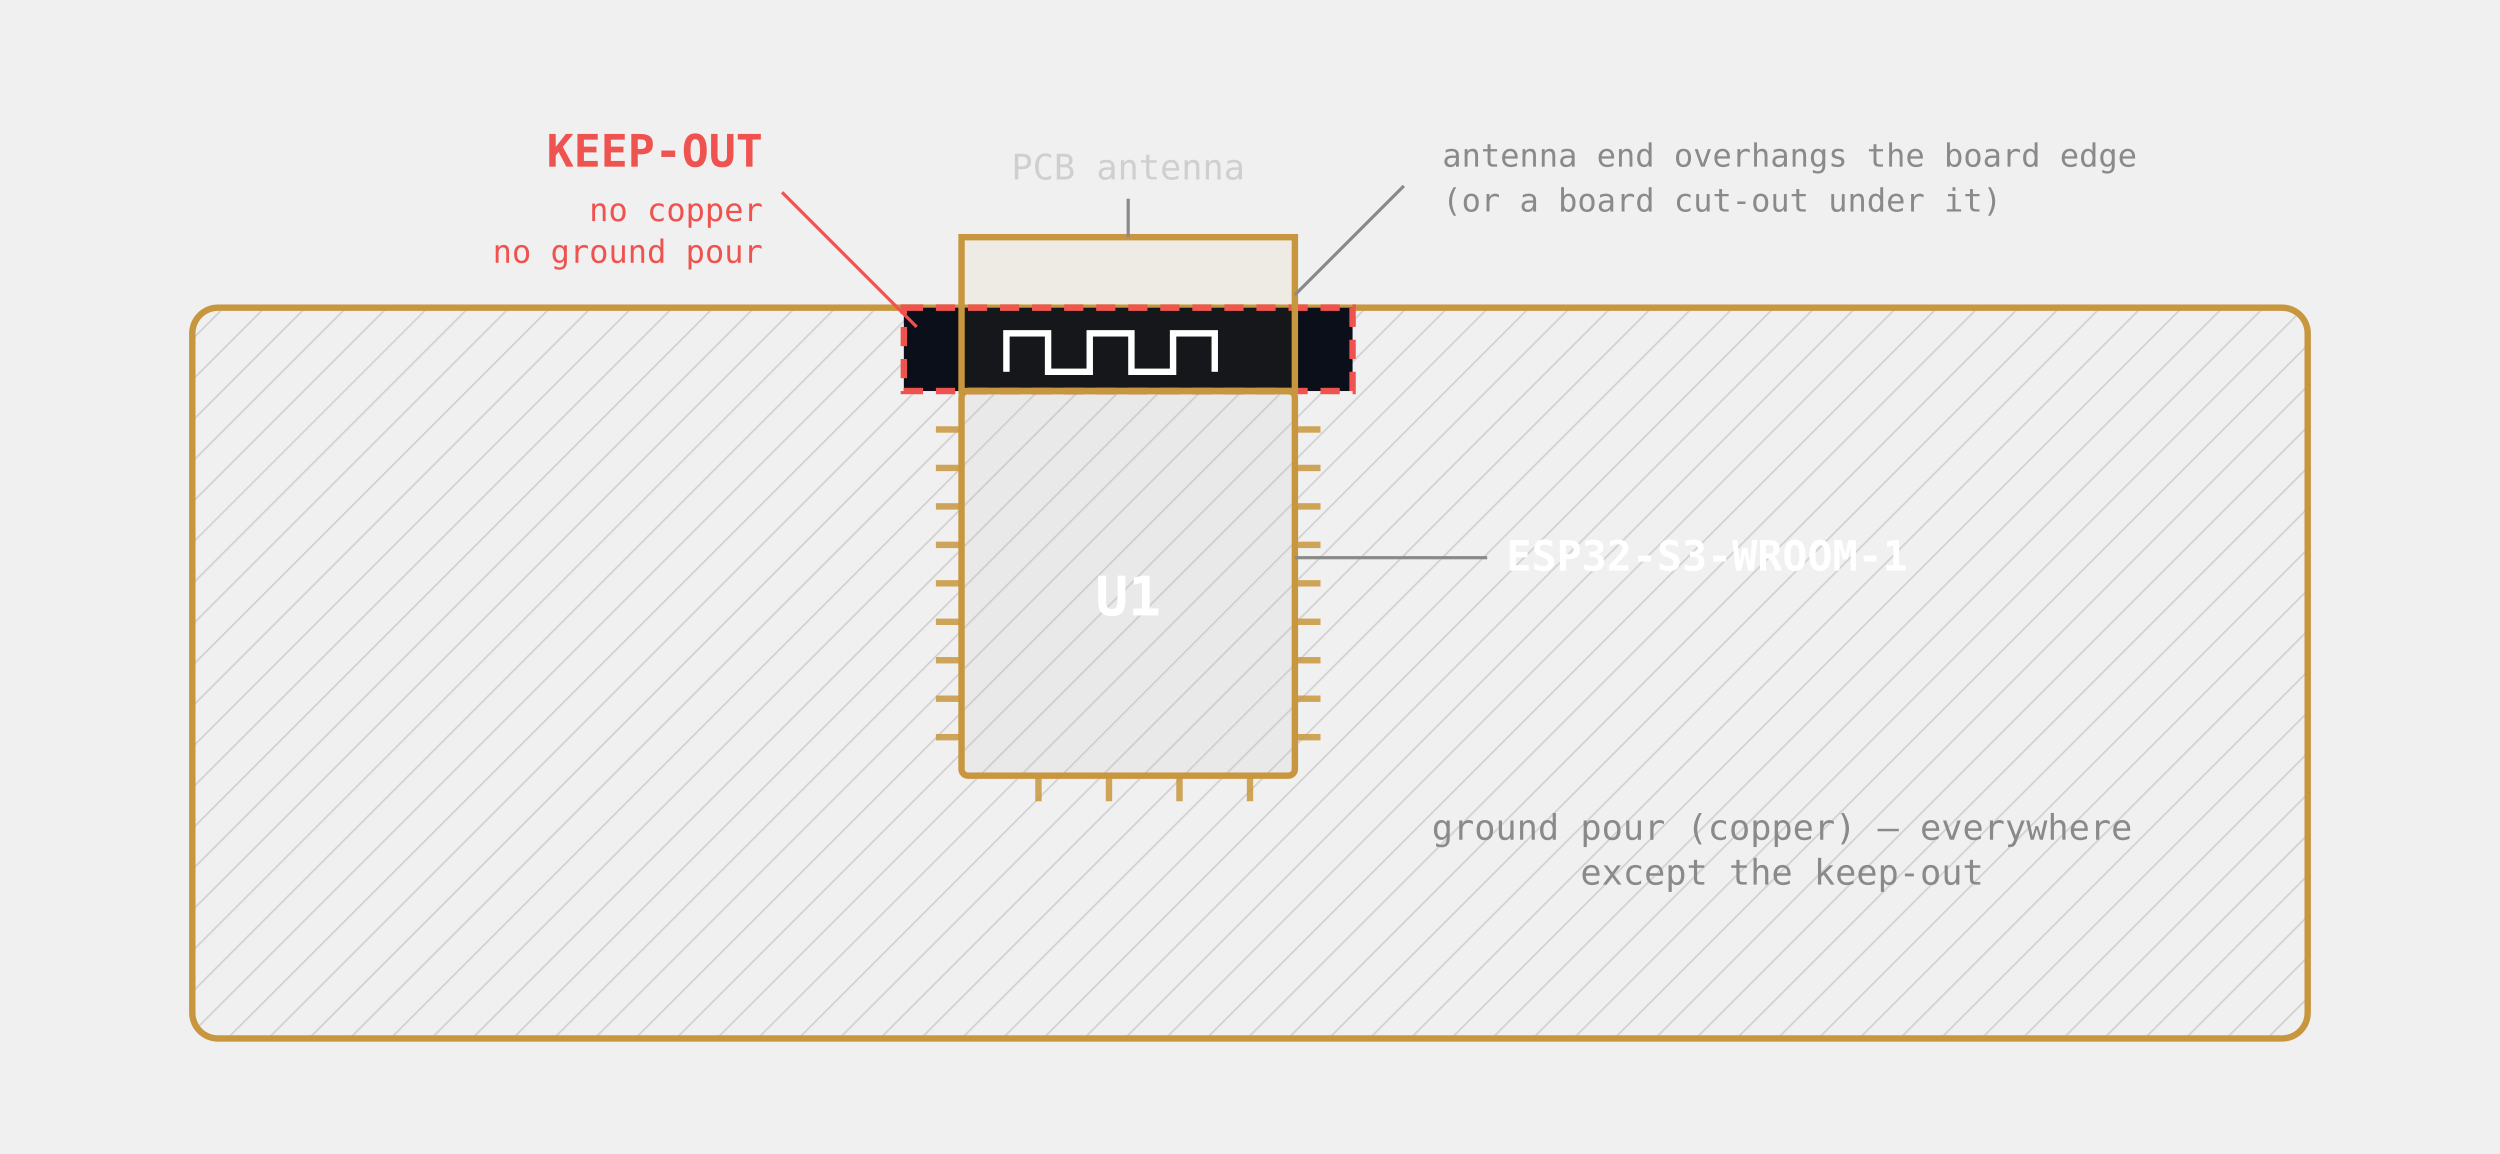
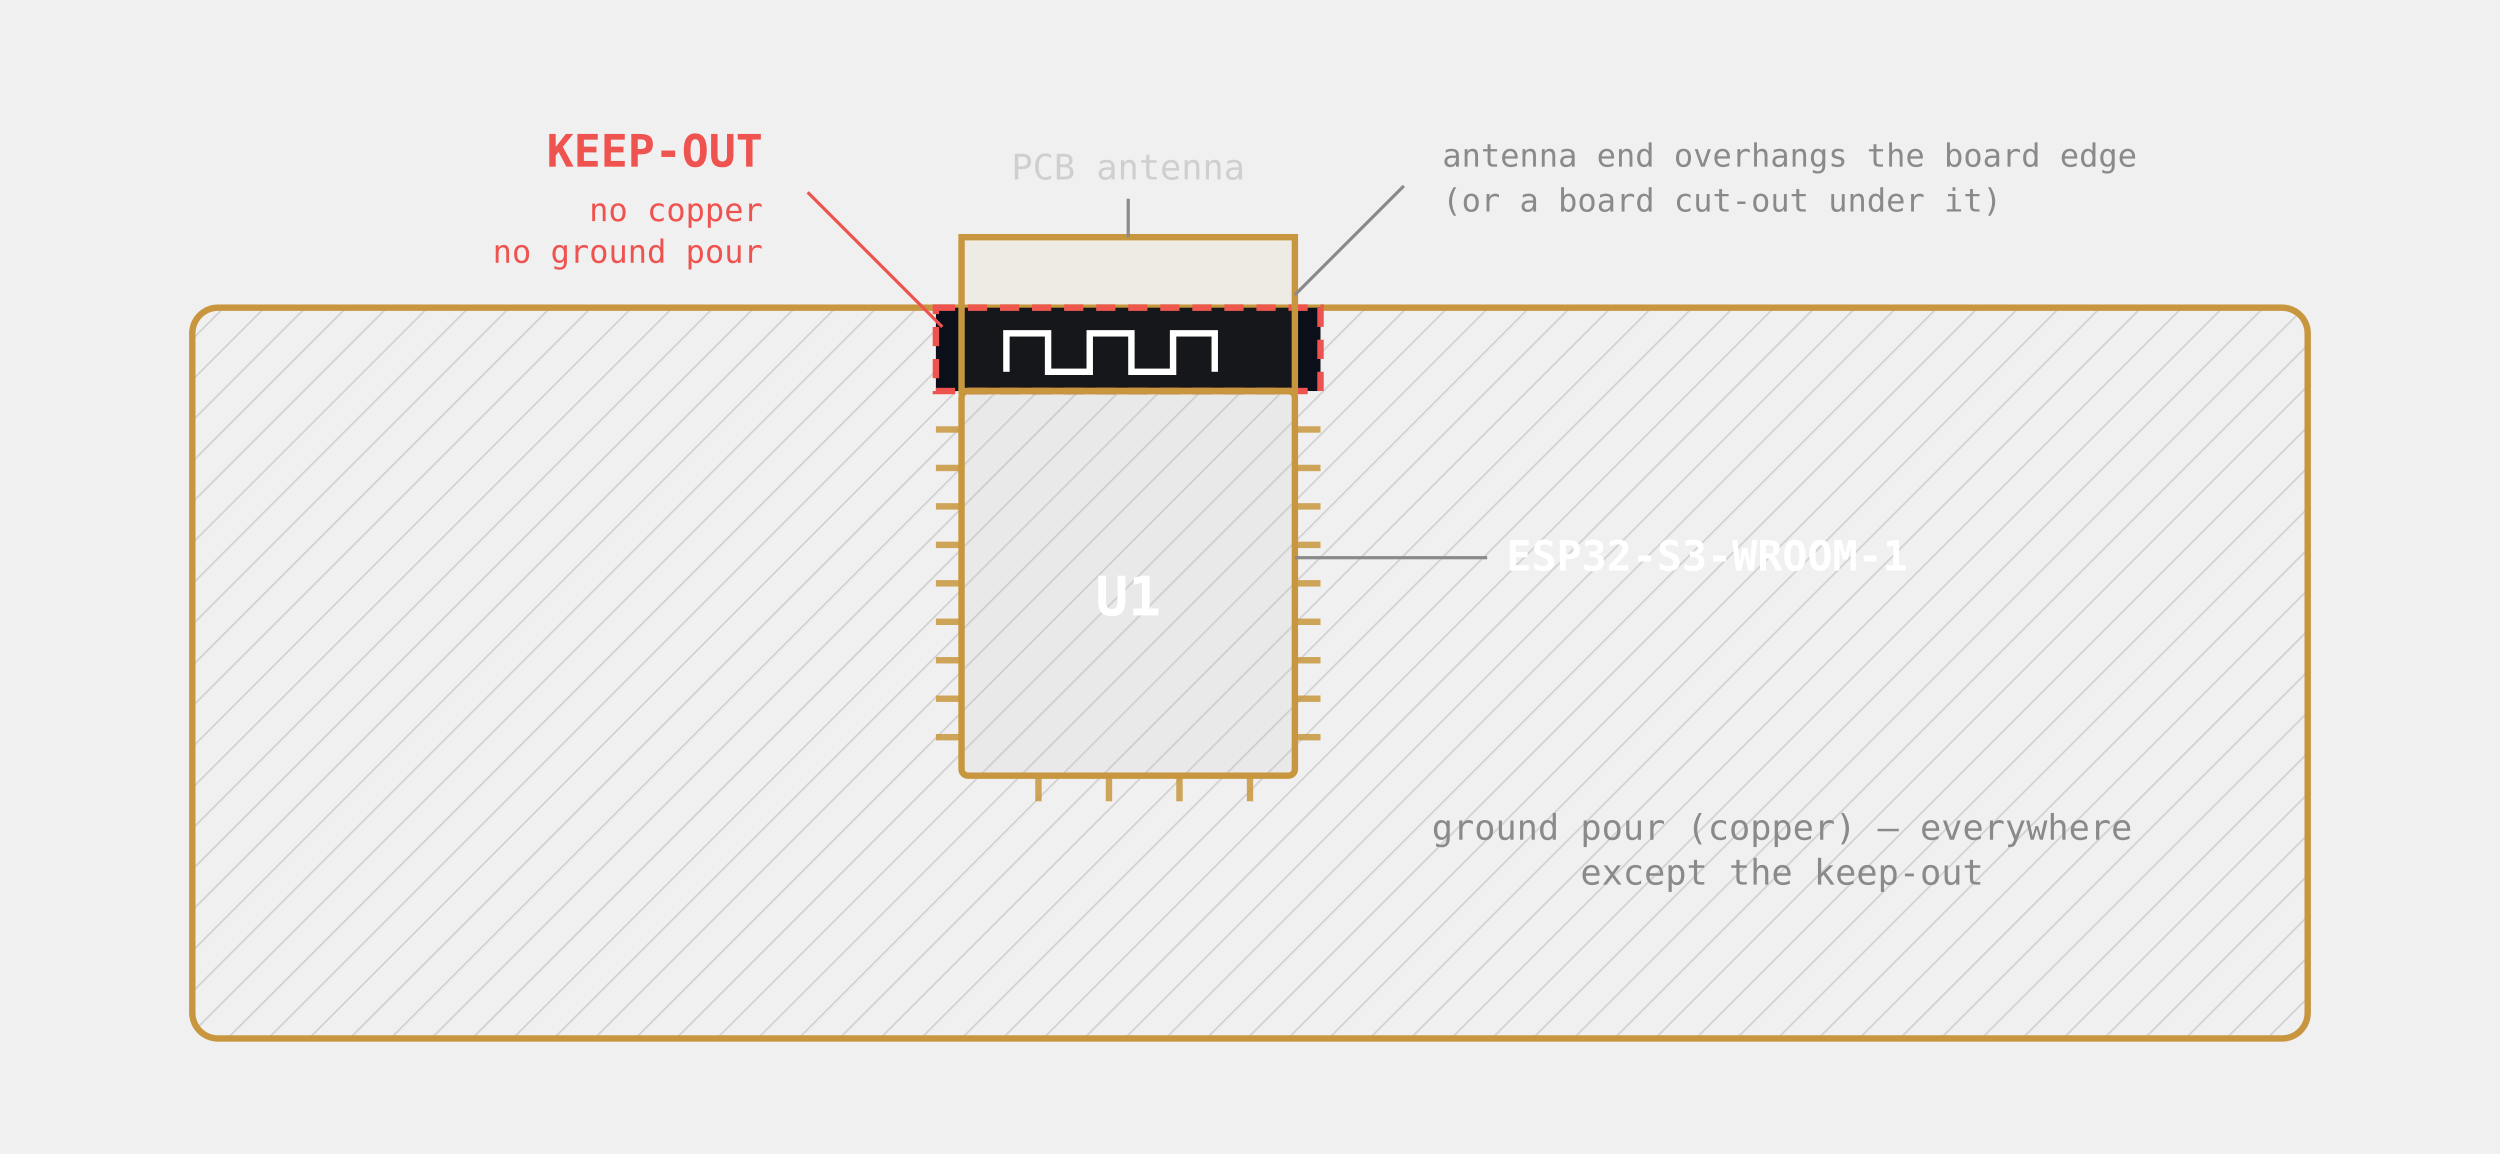
<svg xmlns="http://www.w3.org/2000/svg" viewBox="0 0 780 360" role="img" aria-label="Top view of the carrier board: the ESP32-S3-WROOM-1 module sits at the board edge with its PCB antenna overhanging inside a no-copper keep-out; the module's pads sit below the keep-out on the ground pour, which fills the rest" font-family="ui-monospace, 'SFMono-Regular', Menlo, monospace">
  <defs>
    <pattern id="pour" width="9" height="9" patternTransform="rotate(45)" patternUnits="userSpaceOnUse">
      <line x1="0" y1="0" x2="0" y2="9" stroke="#8a8a8a" stroke-width="1" stroke-opacity="0.32" />
    </pattern>
  </defs>
  <rect x="60" y="96" width="660" height="228" rx="8" fill="url(#pour)" stroke="#c8963e" stroke-width="2" />
-   <rect x="282" y="96" width="140" height="26" fill="#0b0f1a" stroke="#ef5350" stroke-width="2" stroke-dasharray="6 4" />
+   <rect x="292" y="96" width="120" height="26" fill="#0b0f1a" stroke="#ef5350" stroke-width="2" stroke-dasharray="6 4" />
  <rect x="300" y="74" width="104" height="48" fill="rgba(200,150,62,0.06)" stroke="#c8963e" stroke-width="2" />
  <rect x="300" y="122" width="104" height="120" rx="2" fill="rgba(170,170,170,0.10)" stroke="#c8963e" stroke-width="2" />
  <g stroke="#c8963e" stroke-width="2" stroke-opacity="0.85">
    <line x1="300" y1="134" x2="292" y2="134" />
    <line x1="300" y1="146" x2="292" y2="146" />
    <line x1="300" y1="158" x2="292" y2="158" />
    <line x1="300" y1="170" x2="292" y2="170" />
    <line x1="300" y1="182" x2="292" y2="182" />
    <line x1="300" y1="194" x2="292" y2="194" />
    <line x1="300" y1="206" x2="292" y2="206" />
    <line x1="300" y1="218" x2="292" y2="218" />
    <line x1="300" y1="230" x2="292" y2="230" />
    <line x1="404" y1="134" x2="412" y2="134" />
    <line x1="404" y1="146" x2="412" y2="146" />
    <line x1="404" y1="158" x2="412" y2="158" />
    <line x1="404" y1="170" x2="412" y2="170" />
    <line x1="404" y1="182" x2="412" y2="182" />
    <line x1="404" y1="194" x2="412" y2="194" />
    <line x1="404" y1="206" x2="412" y2="206" />
    <line x1="404" y1="218" x2="412" y2="218" />
    <line x1="404" y1="230" x2="412" y2="230" />
    <line x1="324" y1="242" x2="324" y2="250" />
    <line x1="346" y1="242" x2="346" y2="250" />
    <line x1="368" y1="242" x2="368" y2="250" />
    <line x1="390" y1="242" x2="390" y2="250" />
  </g>
  <path d="M314,116 v-12 h13 v12 h13 v-12 h13 v12 h13 v-12 h13 v12" fill="none" stroke="#fff" stroke-width="2" />
  <g fill="#ef5350" text-anchor="end">
    <text x="238" y="52" font-size="14" font-weight="700">KEEP-OUT</text>
    <text x="238" y="69" font-size="10">no copper</text>
    <text x="238" y="82" font-size="10">no ground pour</text>
  </g>
-   <line x1="244" y1="60" x2="286" y2="102" stroke="#ef5350" stroke-width="1" />
+   <line x1="252" y1="60" x2="294" y2="102" stroke="#ef5350" stroke-width="1" />
  <text x="352" y="56" text-anchor="middle" fill="#cfcfcf" font-size="11">PCB antenna</text>
  <line x1="352" y1="62" x2="352" y2="74" stroke="#8a8a8a" stroke-width="1" />
  <text x="450" y="52" fill="#8a8a8a" font-size="10">antenna end overhangs the board edge</text>
  <text x="450" y="66" fill="#8a8a8a" font-size="10">(or a board cut-out under it)</text>
  <line x1="438" y1="58" x2="404" y2="92" stroke="#8a8a8a" stroke-width="1" />
  <text x="470" y="178" fill="#fff" font-size="13" font-weight="700">ESP32-S3-WROOM-1</text>
  <line x1="464" y1="174" x2="404" y2="174" stroke="#8a8a8a" stroke-width="1" />
  <text x="352" y="192" text-anchor="middle" fill="#fff" font-size="17" font-weight="700">U1</text>
  <text x="556" y="262" text-anchor="middle" fill="#8a8a8a" font-size="11">ground pour (copper) — everywhere</text>
  <text x="556" y="276" text-anchor="middle" fill="#8a8a8a" font-size="11">except the keep-out</text>
</svg>
